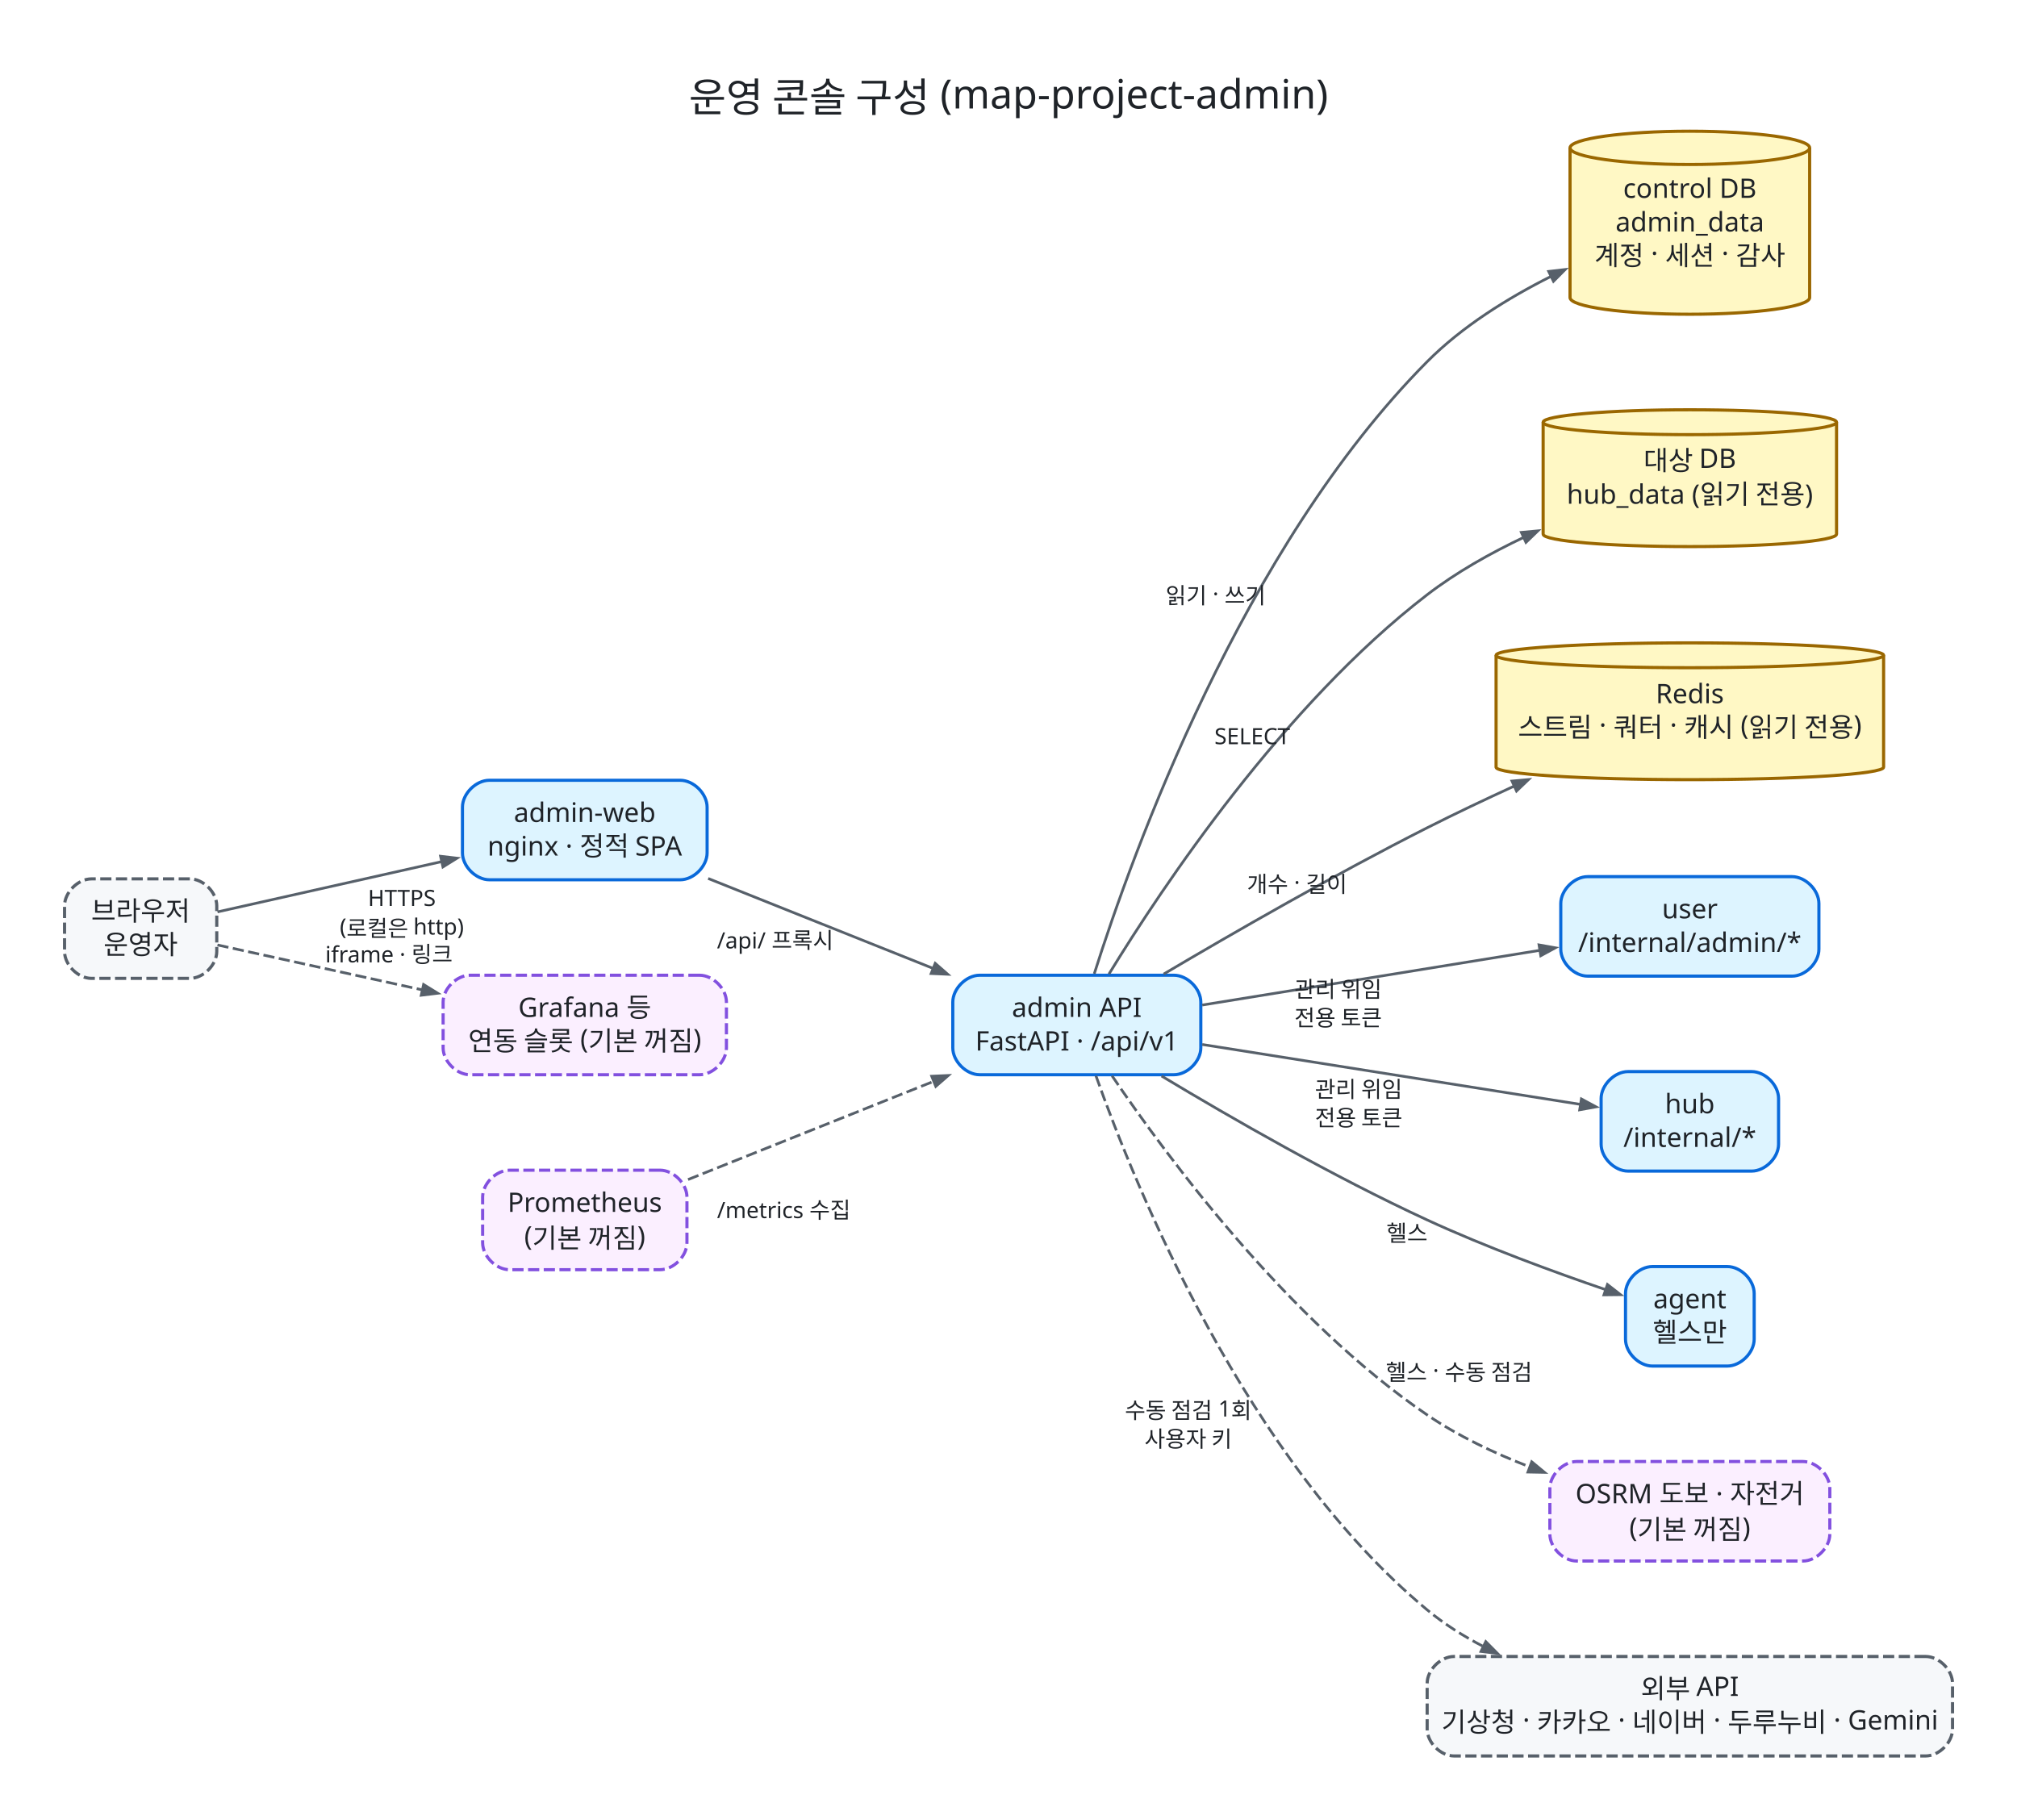
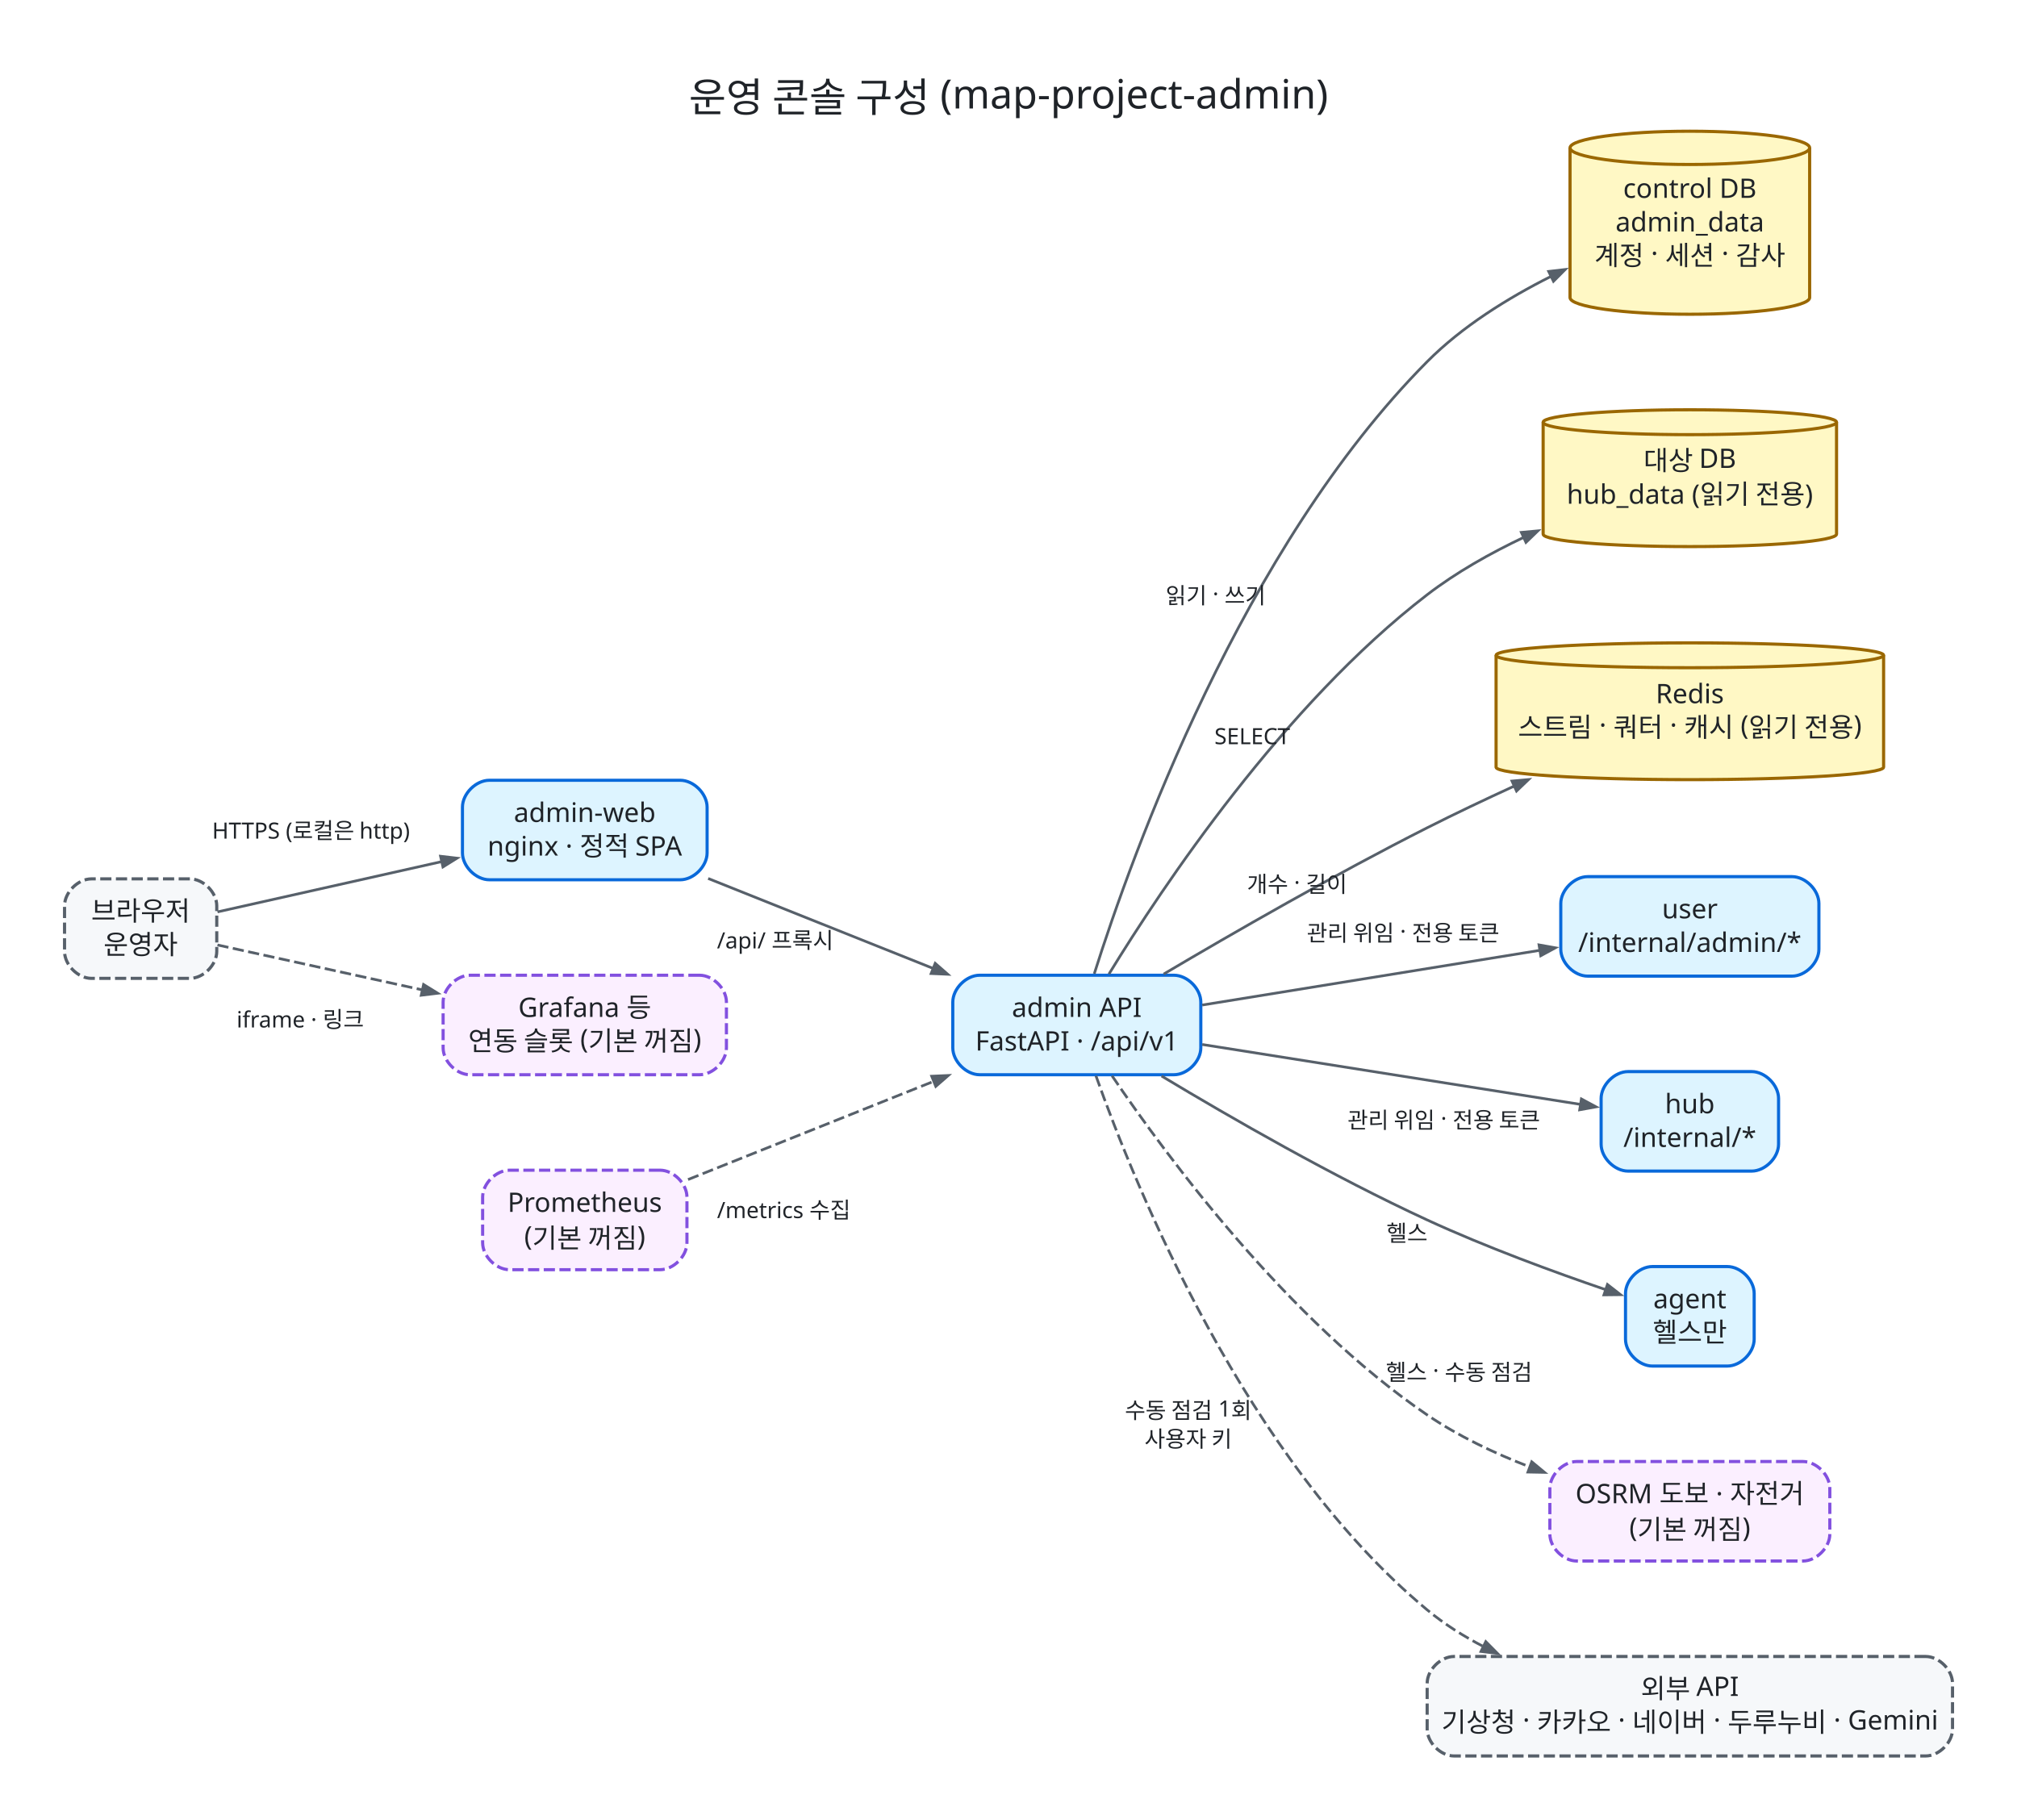
<svg xmlns="http://www.w3.org/2000/svg" width="900pt" height="812pt" viewBox="0.00 0.00 900.00 812.00">
  <g id="graph0" class="graph" transform="scale(1 1) rotate(0) translate(28.8 783.59)">
    <polygon fill="#ffffff" stroke="none" points="-28.8,28.8 -28.8,-783.59 871.23,-783.59 871.23,28.8 -28.8,28.8" />
    <text xml:space="preserve" text-anchor="middle" x="421.22" y="-733.69" font-family="Pretendard, Noto Sans KR, sans-serif" font-size="18.00" fill="#1f2328">운영 콘솔 구성 (map-project-admin)</text>
    <g id="node1" class="node">
      <path fill="#f6f8fa" stroke="#57606a" stroke-width="1.4" stroke-dasharray="5,2" d="M55.92,-391.4C55.92,-391.4 12,-391.4 12,-391.4 6,-391.4 0,-385.4 0,-379.4 0,-379.4 0,-359 0,-359 0,-353 6,-347 12,-347 12,-347 55.92,-347 55.92,-347 61.92,-347 67.92,-353 67.92,-359 67.92,-359 67.92,-379.4 67.92,-379.4 67.92,-385.4 61.92,-391.4 55.92,-391.4" />
      <text xml:space="preserve" text-anchor="middle" x="33.96" y="-372.8" font-family="Pretendard, Noto Sans KR, sans-serif" font-size="12.00" fill="#1f2328">브라우저</text>
      <text xml:space="preserve" text-anchor="middle" x="33.96" y="-357.8" font-family="Pretendard, Noto Sans KR, sans-serif" font-size="12.00" fill="#1f2328">운영자</text>
    </g>
    <g id="node2" class="node">
      <path fill="#ddf4ff" stroke="#0969da" stroke-width="1.4" d="M274.72,-435.4C274.72,-435.4 189.55,-435.4 189.55,-435.4 183.55,-435.4 177.55,-429.4 177.55,-423.4 177.55,-423.4 177.55,-403 177.55,-403 177.55,-397 183.55,-391 189.55,-391 189.55,-391 274.72,-391 274.72,-391 280.72,-391 286.72,-397 286.72,-403 286.72,-403 286.72,-423.4 286.72,-423.4 286.72,-429.4 280.72,-435.4 274.72,-435.4" />
      <text xml:space="preserve" text-anchor="middle" x="232.13" y="-416.8" font-family="Pretendard, Noto Sans KR, sans-serif" font-size="12.00" fill="#1f2328">admin-web</text>
      <text xml:space="preserve" text-anchor="middle" x="232.13" y="-401.8" font-family="Pretendard, Noto Sans KR, sans-serif" font-size="12.00" fill="#1f2328">nginx · 정적 SPA</text>
    </g>
    <g id="edge1" class="edge">
      <path fill="none" stroke="#57606a" stroke-width="1.2" d="M68.24,-376.66C95.65,-382.81 135.28,-391.7 168.59,-399.17" />
      <polygon fill="#57606a" stroke="#57606a" stroke-width="1.2" points="167.77,-401.5 175.14,-400.64 168.84,-396.72 167.77,-401.5" />
-       <text xml:space="preserve" text-anchor="middle" x="150.5" y="-379.31" font-family="Pretendard, Noto Sans KR, sans-serif" font-size="10.00" fill="#1f2328">HTTPS</text>
-       <text xml:space="preserve" text-anchor="middle" x="150.5" y="-366.56" font-family="Pretendard, Noto Sans KR, sans-serif" font-size="10.00" fill="#1f2328">(로컬은 http)</text>
+       <text xml:space="preserve" text-anchor="middle" x="109.97" y="-409.36" font-family="Pretendard, Noto Sans KR, sans-serif" font-size="10.00" fill="#1f2328">HTTPS (로컬은 http)</text>
    </g>
    <g id="node13" class="node">
      <path fill="#fbefff" stroke="#8250df" stroke-width="1.4" stroke-dasharray="5,2" d="M283.34,-348.4C283.34,-348.4 180.92,-348.4 180.92,-348.4 174.92,-348.4 168.92,-342.4 168.92,-336.4 168.92,-336.4 168.92,-316 168.92,-316 168.92,-310 174.92,-304 180.92,-304 180.92,-304 283.34,-304 283.34,-304 289.34,-304 295.34,-310 295.34,-316 295.34,-316 295.34,-336.4 295.34,-336.4 295.34,-342.4 289.34,-348.4 283.34,-348.4" />
      <text xml:space="preserve" text-anchor="middle" x="232.13" y="-329.8" font-family="Pretendard, Noto Sans KR, sans-serif" font-size="12.00" fill="#1f2328">Grafana 등</text>
      <text xml:space="preserve" text-anchor="middle" x="232.13" y="-314.8" font-family="Pretendard, Noto Sans KR, sans-serif" font-size="12.00" fill="#1f2328">연동 슬롯 (기본 꺼짐)</text>
    </g>
    <g id="edge12" class="edge">
      <path fill="none" stroke="#57606a" stroke-width="1.2" stroke-dasharray="5,2" d="M68.24,-361.91C93.32,-356.41 128.65,-348.66 159.99,-341.79" />
      <polygon fill="#57606a" stroke="#57606a" stroke-width="1.2" points="160.2,-344.26 166.52,-340.36 159.15,-339.47 160.2,-344.26" />
-       <text xml:space="preserve" text-anchor="middle" x="144.76" y="-354.14" font-family="Pretendard, Noto Sans KR, sans-serif" font-size="10.00" fill="#1f2328">iframe · 링크</text>
+       <text xml:space="preserve" text-anchor="middle" x="105.18" y="-325.09" font-family="Pretendard, Noto Sans KR, sans-serif" font-size="10.00" fill="#1f2328">iframe · 링크</text>
    </g>
    <g id="node3" class="node">
      <path fill="#ddf4ff" stroke="#0969da" stroke-width="1.4" d="M495.01,-348.4C495.01,-348.4 408.34,-348.4 408.34,-348.4 402.34,-348.4 396.34,-342.4 396.34,-336.4 396.34,-336.4 396.34,-316 396.34,-316 396.34,-310 402.34,-304 408.34,-304 408.34,-304 495.01,-304 495.01,-304 501.01,-304 507.01,-310 507.01,-316 507.01,-316 507.01,-336.4 507.01,-336.4 507.01,-342.4 501.01,-348.4 495.01,-348.4" />
      <text xml:space="preserve" text-anchor="middle" x="451.68" y="-329.8" font-family="Pretendard, Noto Sans KR, sans-serif" font-size="12.00" fill="#1f2328">admin API</text>
      <text xml:space="preserve" text-anchor="middle" x="451.68" y="-314.8" font-family="Pretendard, Noto Sans KR, sans-serif" font-size="12.00" fill="#1f2328">FastAPI · /api/v1</text>
    </g>
    <g id="edge2" class="edge">
      <path fill="none" stroke="#57606a" stroke-width="1.2" d="M287.18,-391.58C317.69,-379.38 355.97,-364.07 387.82,-351.34" />
      <polygon fill="#57606a" stroke="#57606a" stroke-width="1.2" points="388.49,-353.71 394.08,-348.83 386.67,-349.16 388.49,-353.71" />
      <text xml:space="preserve" text-anchor="middle" x="317.1" y="-360.37" font-family="Pretendard, Noto Sans KR, sans-serif" font-size="10.00" fill="#1f2328">/api/ 프록시</text>
    </g>
    <g id="node4" class="node">
      <path fill="#fff8c5" stroke="#9a6700" stroke-width="1.4" d="M778.68,-717.61C778.68,-721.71 754.72,-725.04 725.22,-725.04 695.72,-725.04 671.76,-721.71 671.76,-717.61 671.76,-717.61 671.76,-650.79 671.76,-650.79 671.76,-646.69 695.72,-643.36 725.22,-643.36 754.72,-643.36 778.68,-646.69 778.68,-650.79 778.68,-650.79 778.68,-717.61 778.68,-717.61" />
      <path fill="none" stroke="#9a6700" stroke-width="1.4" d="M778.68,-717.61C778.68,-713.52 754.72,-710.19 725.22,-710.19 695.72,-710.19 671.76,-713.52 671.76,-717.61" />
      <text xml:space="preserve" text-anchor="middle" x="725.22" y="-695.3" font-family="Pretendard, Noto Sans KR, sans-serif" font-size="12.00" fill="#1f2328">control DB</text>
      <text xml:space="preserve" text-anchor="middle" x="725.22" y="-680.3" font-family="Pretendard, Noto Sans KR, sans-serif" font-size="12.00" fill="#1f2328">admin_data</text>
      <text xml:space="preserve" text-anchor="middle" x="725.22" y="-665.3" font-family="Pretendard, Noto Sans KR, sans-serif" font-size="12.00" fill="#1f2328">계정 · 세션 · 감사</text>
    </g>
    <g id="edge3" class="edge">
      <path fill="none" stroke="#57606a" stroke-width="1.2" d="M459.47,-349.05C476.44,-402.81 525.4,-539.02 608.01,-622.2 623.59,-637.89 643.98,-650.57 663.32,-660.28" />
      <polygon fill="#57606a" stroke="#57606a" stroke-width="1.2" points="662.23,-662.47 669.6,-663.33 664.37,-658.06 662.23,-662.47" />
      <text xml:space="preserve" text-anchor="middle" x="513.65" y="-514.23" font-family="Pretendard, Noto Sans KR, sans-serif" font-size="10.00" fill="#1f2328">읽기 · 쓰기</text>
    </g>
    <g id="node5" class="node">
      <path fill="#fff8c5" stroke="#9a6700" stroke-width="1.4" d="M790.68,-595.18C790.68,-598.24 761.34,-600.73 725.22,-600.73 689.1,-600.73 659.76,-598.24 659.76,-595.18 659.76,-595.18 659.76,-545.23 659.76,-545.23 659.76,-542.16 689.1,-539.68 725.22,-539.68 761.34,-539.68 790.68,-542.16 790.68,-545.23 790.68,-545.23 790.68,-595.18 790.68,-595.18" />
      <path fill="none" stroke="#9a6700" stroke-width="1.4" d="M790.68,-595.18C790.68,-592.11 761.34,-589.63 725.22,-589.63 689.1,-589.63 659.76,-592.11 659.76,-595.18" />
      <text xml:space="preserve" text-anchor="middle" x="725.22" y="-573.8" font-family="Pretendard, Noto Sans KR, sans-serif" font-size="12.00" fill="#1f2328">대상 DB</text>
      <text xml:space="preserve" text-anchor="middle" x="725.22" y="-558.8" font-family="Pretendard, Noto Sans KR, sans-serif" font-size="12.00" fill="#1f2328">hub_data (읽기 전용)</text>
    </g>
    <g id="edge4" class="edge">
      <path fill="none" stroke="#57606a" stroke-width="1.2" d="M466.02,-348.93C490.01,-388.12 543.95,-468.92 608.01,-518.2 620.99,-528.18 636.19,-536.74 651.24,-543.87" />
      <polygon fill="#57606a" stroke="#57606a" stroke-width="1.2" points="650.04,-546.02 657.43,-546.71 652.09,-541.56 650.04,-546.02" />
      <text xml:space="preserve" text-anchor="middle" x="529.95" y="-451.5" font-family="Pretendard, Noto Sans KR, sans-serif" font-size="10.00" fill="#1f2328">SELECT</text>
    </g>
    <g id="node6" class="node">
      <path fill="#fff8c5" stroke="#9a6700" stroke-width="1.4" d="M811.68,-491.18C811.68,-494.24 772.93,-496.72 725.22,-496.72 677.51,-496.72 638.76,-494.24 638.76,-491.18 638.76,-491.18 638.76,-441.22 638.76,-441.22 638.76,-438.16 677.51,-435.68 725.22,-435.68 772.93,-435.68 811.68,-438.16 811.68,-441.22 811.68,-441.22 811.68,-491.18 811.68,-491.18" />
      <path fill="none" stroke="#9a6700" stroke-width="1.4" d="M811.68,-491.18C811.68,-488.11 772.93,-485.63 725.22,-485.63 677.51,-485.63 638.76,-488.11 638.76,-491.18" />
      <text xml:space="preserve" text-anchor="middle" x="725.22" y="-469.8" font-family="Pretendard, Noto Sans KR, sans-serif" font-size="12.00" fill="#1f2328">Redis</text>
      <text xml:space="preserve" text-anchor="middle" x="725.22" y="-454.8" font-family="Pretendard, Noto Sans KR, sans-serif" font-size="12.00" fill="#1f2328">스트림 · 쿼터 · 캐시 (읽기 전용)</text>
    </g>
    <g id="edge5" class="edge">
      <path fill="none" stroke="#57606a" stroke-width="1.2" d="M490.43,-348.92C521.55,-367.32 567.07,-393.5 608.01,-414.2 620.54,-420.54 634.01,-426.93 647.18,-432.96" />
      <polygon fill="#57606a" stroke="#57606a" stroke-width="1.2" points="645.85,-435.05 653.24,-435.72 647.88,-430.59 645.85,-435.05" />
      <text xml:space="preserve" text-anchor="middle" x="549.95" y="-385.43" font-family="Pretendard, Noto Sans KR, sans-serif" font-size="10.00" fill="#1f2328">개수 · 길이</text>
    </g>
    <g id="node7" class="node">
      <path fill="#ddf4ff" stroke="#0969da" stroke-width="1.4" d="M770.81,-392.4C770.81,-392.4 679.63,-392.4 679.63,-392.4 673.63,-392.4 667.63,-386.4 667.63,-380.4 667.63,-380.4 667.63,-360 667.63,-360 667.63,-354 673.63,-348 679.63,-348 679.63,-348 770.81,-348 770.81,-348 776.81,-348 782.81,-354 782.81,-360 782.81,-360 782.81,-380.4 782.81,-380.4 782.81,-386.4 776.81,-392.4 770.81,-392.4" />
      <text xml:space="preserve" text-anchor="middle" x="725.22" y="-373.8" font-family="Pretendard, Noto Sans KR, sans-serif" font-size="12.00" fill="#1f2328">user</text>
      <text xml:space="preserve" text-anchor="middle" x="725.22" y="-358.8" font-family="Pretendard, Noto Sans KR, sans-serif" font-size="12.00" fill="#1f2328">/internal/admin/*</text>
    </g>
    <g id="edge6" class="edge">
      <path fill="none" stroke="#57606a" stroke-width="1.2" d="M507.63,-335.1C551.25,-342.17 612.37,-352.08 658.57,-359.56" />
      <polygon fill="#57606a" stroke="#57606a" stroke-width="1.2" points="657.92,-361.94 665.22,-360.64 658.7,-357.1 657.92,-361.94" />
-       <text xml:space="preserve" text-anchor="middle" x="568.29" y="-338.53" font-family="Pretendard, Noto Sans KR, sans-serif" font-size="10.00" fill="#1f2328">관리 위임</text>
-       <text xml:space="preserve" text-anchor="middle" x="568.29" y="-325.78" font-family="Pretendard, Noto Sans KR, sans-serif" font-size="10.00" fill="#1f2328">전용 토큰</text>
+       <text xml:space="preserve" text-anchor="middle" x="597.26" y="-363.66" font-family="Pretendard, Noto Sans KR, sans-serif" font-size="10.00" fill="#1f2328">관리 위임 · 전용 토큰</text>
    </g>
    <g id="node8" class="node">
      <path fill="#ddf4ff" stroke="#0969da" stroke-width="1.4" d="M752.81,-305.4C752.81,-305.4 697.63,-305.4 697.63,-305.4 691.63,-305.4 685.63,-299.4 685.63,-293.4 685.63,-293.4 685.63,-273 685.63,-273 685.63,-267 691.63,-261 697.63,-261 697.63,-261 752.81,-261 752.81,-261 758.81,-261 764.81,-267 764.81,-273 764.81,-273 764.81,-293.4 764.81,-293.4 764.81,-299.4 758.81,-305.4 752.81,-305.4" />
      <text xml:space="preserve" text-anchor="middle" x="725.22" y="-286.8" font-family="Pretendard, Noto Sans KR, sans-serif" font-size="12.00" fill="#1f2328">hub</text>
      <text xml:space="preserve" text-anchor="middle" x="725.22" y="-271.8" font-family="Pretendard, Noto Sans KR, sans-serif" font-size="12.00" fill="#1f2328">/internal/*</text>
    </g>
    <g id="edge7" class="edge">
      <path fill="none" stroke="#57606a" stroke-width="1.2" d="M507.63,-317.5C557.23,-309.64 629.46,-298.21 676.64,-290.73" />
      <polygon fill="#57606a" stroke="#57606a" stroke-width="1.2" points="676.83,-293.19 683.36,-289.67 676.06,-288.35 676.83,-293.19" />
-       <text xml:space="preserve" text-anchor="middle" x="577.45" y="-293.91" font-family="Pretendard, Noto Sans KR, sans-serif" font-size="10.00" fill="#1f2328">관리 위임</text>
-       <text xml:space="preserve" text-anchor="middle" x="577.45" y="-281.16" font-family="Pretendard, Noto Sans KR, sans-serif" font-size="10.00" fill="#1f2328">전용 토큰</text>
+       <text xml:space="preserve" text-anchor="middle" x="615.42" y="-280.16" font-family="Pretendard, Noto Sans KR, sans-serif" font-size="10.00" fill="#1f2328">관리 위임 · 전용 토큰</text>
    </g>
    <g id="node9" class="node">
      <path fill="#ddf4ff" stroke="#0969da" stroke-width="1.4" d="M741.93,-218.4C741.93,-218.4 708.51,-218.4 708.51,-218.4 702.51,-218.4 696.51,-212.4 696.51,-206.4 696.51,-206.4 696.51,-186 696.51,-186 696.51,-180 702.51,-174 708.51,-174 708.51,-174 741.93,-174 741.93,-174 747.93,-174 753.93,-180 753.93,-186 753.93,-186 753.93,-206.4 753.93,-206.4 753.93,-212.4 747.93,-218.4 741.93,-218.4" />
      <text xml:space="preserve" text-anchor="middle" x="725.22" y="-199.8" font-family="Pretendard, Noto Sans KR, sans-serif" font-size="12.00" fill="#1f2328">agent</text>
      <text xml:space="preserve" text-anchor="middle" x="725.22" y="-184.8" font-family="Pretendard, Noto Sans KR, sans-serif" font-size="12.00" fill="#1f2328">헬스만</text>
    </g>
    <g id="edge8" class="edge">
      <path fill="none" stroke="#57606a" stroke-width="1.2" d="M489.49,-303.43C520.43,-284.81 566.19,-258.5 608.01,-239.2 634.1,-227.15 664.61,-215.97 687.82,-208.03" />
      <polygon fill="#57606a" stroke="#57606a" stroke-width="1.2" points="688.45,-210.4 694.3,-205.84 686.88,-205.76 688.45,-210.4" />
      <text xml:space="preserve" text-anchor="middle" x="599.02" y="-229.7" font-family="Pretendard, Noto Sans KR, sans-serif" font-size="10.00" fill="#1f2328">헬스</text>
    </g>
    <g id="node10" class="node">
      <path fill="#fbefff" stroke="#8250df" stroke-width="1.4" stroke-dasharray="5,2" d="M775.68,-131.4C775.68,-131.4 674.76,-131.4 674.76,-131.4 668.76,-131.4 662.76,-125.4 662.76,-119.4 662.76,-119.4 662.76,-99 662.76,-99 662.76,-93 668.76,-87 674.76,-87 674.76,-87 775.68,-87 775.68,-87 781.68,-87 787.68,-93 787.68,-99 787.68,-99 787.68,-119.4 787.68,-119.4 787.68,-125.4 781.68,-131.4 775.68,-131.4" />
      <text xml:space="preserve" text-anchor="middle" x="725.22" y="-112.8" font-family="Pretendard, Noto Sans KR, sans-serif" font-size="12.00" fill="#1f2328">OSRM 도보 · 자전거</text>
      <text xml:space="preserve" text-anchor="middle" x="725.22" y="-97.8" font-family="Pretendard, Noto Sans KR, sans-serif" font-size="12.00" fill="#1f2328">(기본 꺼짐)</text>
    </g>
    <g id="edge9" class="edge">
      <path fill="none" stroke="#57606a" stroke-width="1.2" stroke-dasharray="5,2" d="M467.41,-303.5C492.26,-266.86 545.94,-194.5 608.01,-152.2 621.86,-142.76 638.05,-135.08 653.86,-128.97" />
      <polygon fill="#57606a" stroke="#57606a" stroke-width="1.2" points="654.67,-131.28 660.38,-126.55 652.97,-126.69 654.67,-131.28" />
      <text xml:space="preserve" text-anchor="middle" x="622.23" y="-167.65" font-family="Pretendard, Noto Sans KR, sans-serif" font-size="10.00" fill="#1f2328">헬스 · 수동 점검</text>
    </g>
    <g id="node11" class="node">
      <path fill="#f6f8fa" stroke="#57606a" stroke-width="1.4" stroke-dasharray="5,2" d="M830.43,-44.4C830.43,-44.4 620.01,-44.4 620.01,-44.4 614.01,-44.4 608.01,-38.4 608.01,-32.4 608.01,-32.4 608.01,-12 608.01,-12 608.01,-6 614.01,0 620.01,0 620.01,0 830.43,0 830.43,0 836.43,0 842.43,-6 842.43,-12 842.43,-12 842.43,-32.4 842.43,-32.4 842.43,-38.4 836.43,-44.4 830.43,-44.4" />
      <text xml:space="preserve" text-anchor="middle" x="725.22" y="-25.8" font-family="Pretendard, Noto Sans KR, sans-serif" font-size="12.00" fill="#1f2328">외부 API</text>
      <text xml:space="preserve" text-anchor="middle" x="725.22" y="-10.8" font-family="Pretendard, Noto Sans KR, sans-serif" font-size="12.00" fill="#1f2328">기상청 · 카카오 · 네이버 · 두루누비 · Gemini</text>
    </g>
    <g id="edge10" class="edge">
      <path fill="none" stroke="#57606a" stroke-width="1.2" stroke-dasharray="5,2" d="M460.22,-303.51C477.99,-253.41 527.16,-132.5 608.01,-65.2 615.63,-58.86 624.28,-53.4 633.33,-48.73" />
      <polygon fill="#57606a" stroke="#57606a" stroke-width="1.2" points="634.16,-51.04 639.38,-45.77 632.01,-46.64 634.16,-51.04" />
      <text xml:space="preserve" text-anchor="middle" x="501.41" y="-150.64" font-family="Pretendard, Noto Sans KR, sans-serif" font-size="10.00" fill="#1f2328">수동 점검 1회</text>
      <text xml:space="preserve" text-anchor="middle" x="501.41" y="-137.89" font-family="Pretendard, Noto Sans KR, sans-serif" font-size="10.00" fill="#1f2328">사용자 키</text>
    </g>
    <g id="node12" class="node">
      <path fill="#fbefff" stroke="#8250df" stroke-width="1.4" stroke-dasharray="5,2" d="M265.72,-261.4C265.72,-261.4 198.55,-261.4 198.55,-261.4 192.55,-261.4 186.55,-255.4 186.55,-249.4 186.55,-249.4 186.55,-229 186.55,-229 186.55,-223 192.55,-217 198.55,-217 198.55,-217 265.72,-217 265.72,-217 271.72,-217 277.72,-223 277.72,-229 277.72,-229 277.72,-249.4 277.72,-249.4 277.72,-255.4 271.72,-261.4 265.72,-261.4" />
      <text xml:space="preserve" text-anchor="middle" x="232.13" y="-242.8" font-family="Pretendard, Noto Sans KR, sans-serif" font-size="12.00" fill="#1f2328">Prometheus</text>
      <text xml:space="preserve" text-anchor="middle" x="232.13" y="-227.8" font-family="Pretendard, Noto Sans KR, sans-serif" font-size="12.00" fill="#1f2328">(기본 꺼짐)</text>
    </g>
    <g id="edge11" class="edge">
      <path fill="none" stroke="#57606a" stroke-width="1.2" stroke-dasharray="5,2" d="M278.21,-257.23C310.02,-269.95 353.07,-287.17 388.2,-301.21" />
      <polygon fill="#57606a" stroke="#57606a" stroke-width="1.2" points="386.93,-303.34 394.34,-303.67 388.75,-298.8 386.93,-303.34" />
      <text xml:space="preserve" text-anchor="middle" x="320.95" y="-240.04" font-family="Pretendard, Noto Sans KR, sans-serif" font-size="10.00" fill="#1f2328">/metrics 수집</text>
    </g>
  </g>
</svg>
